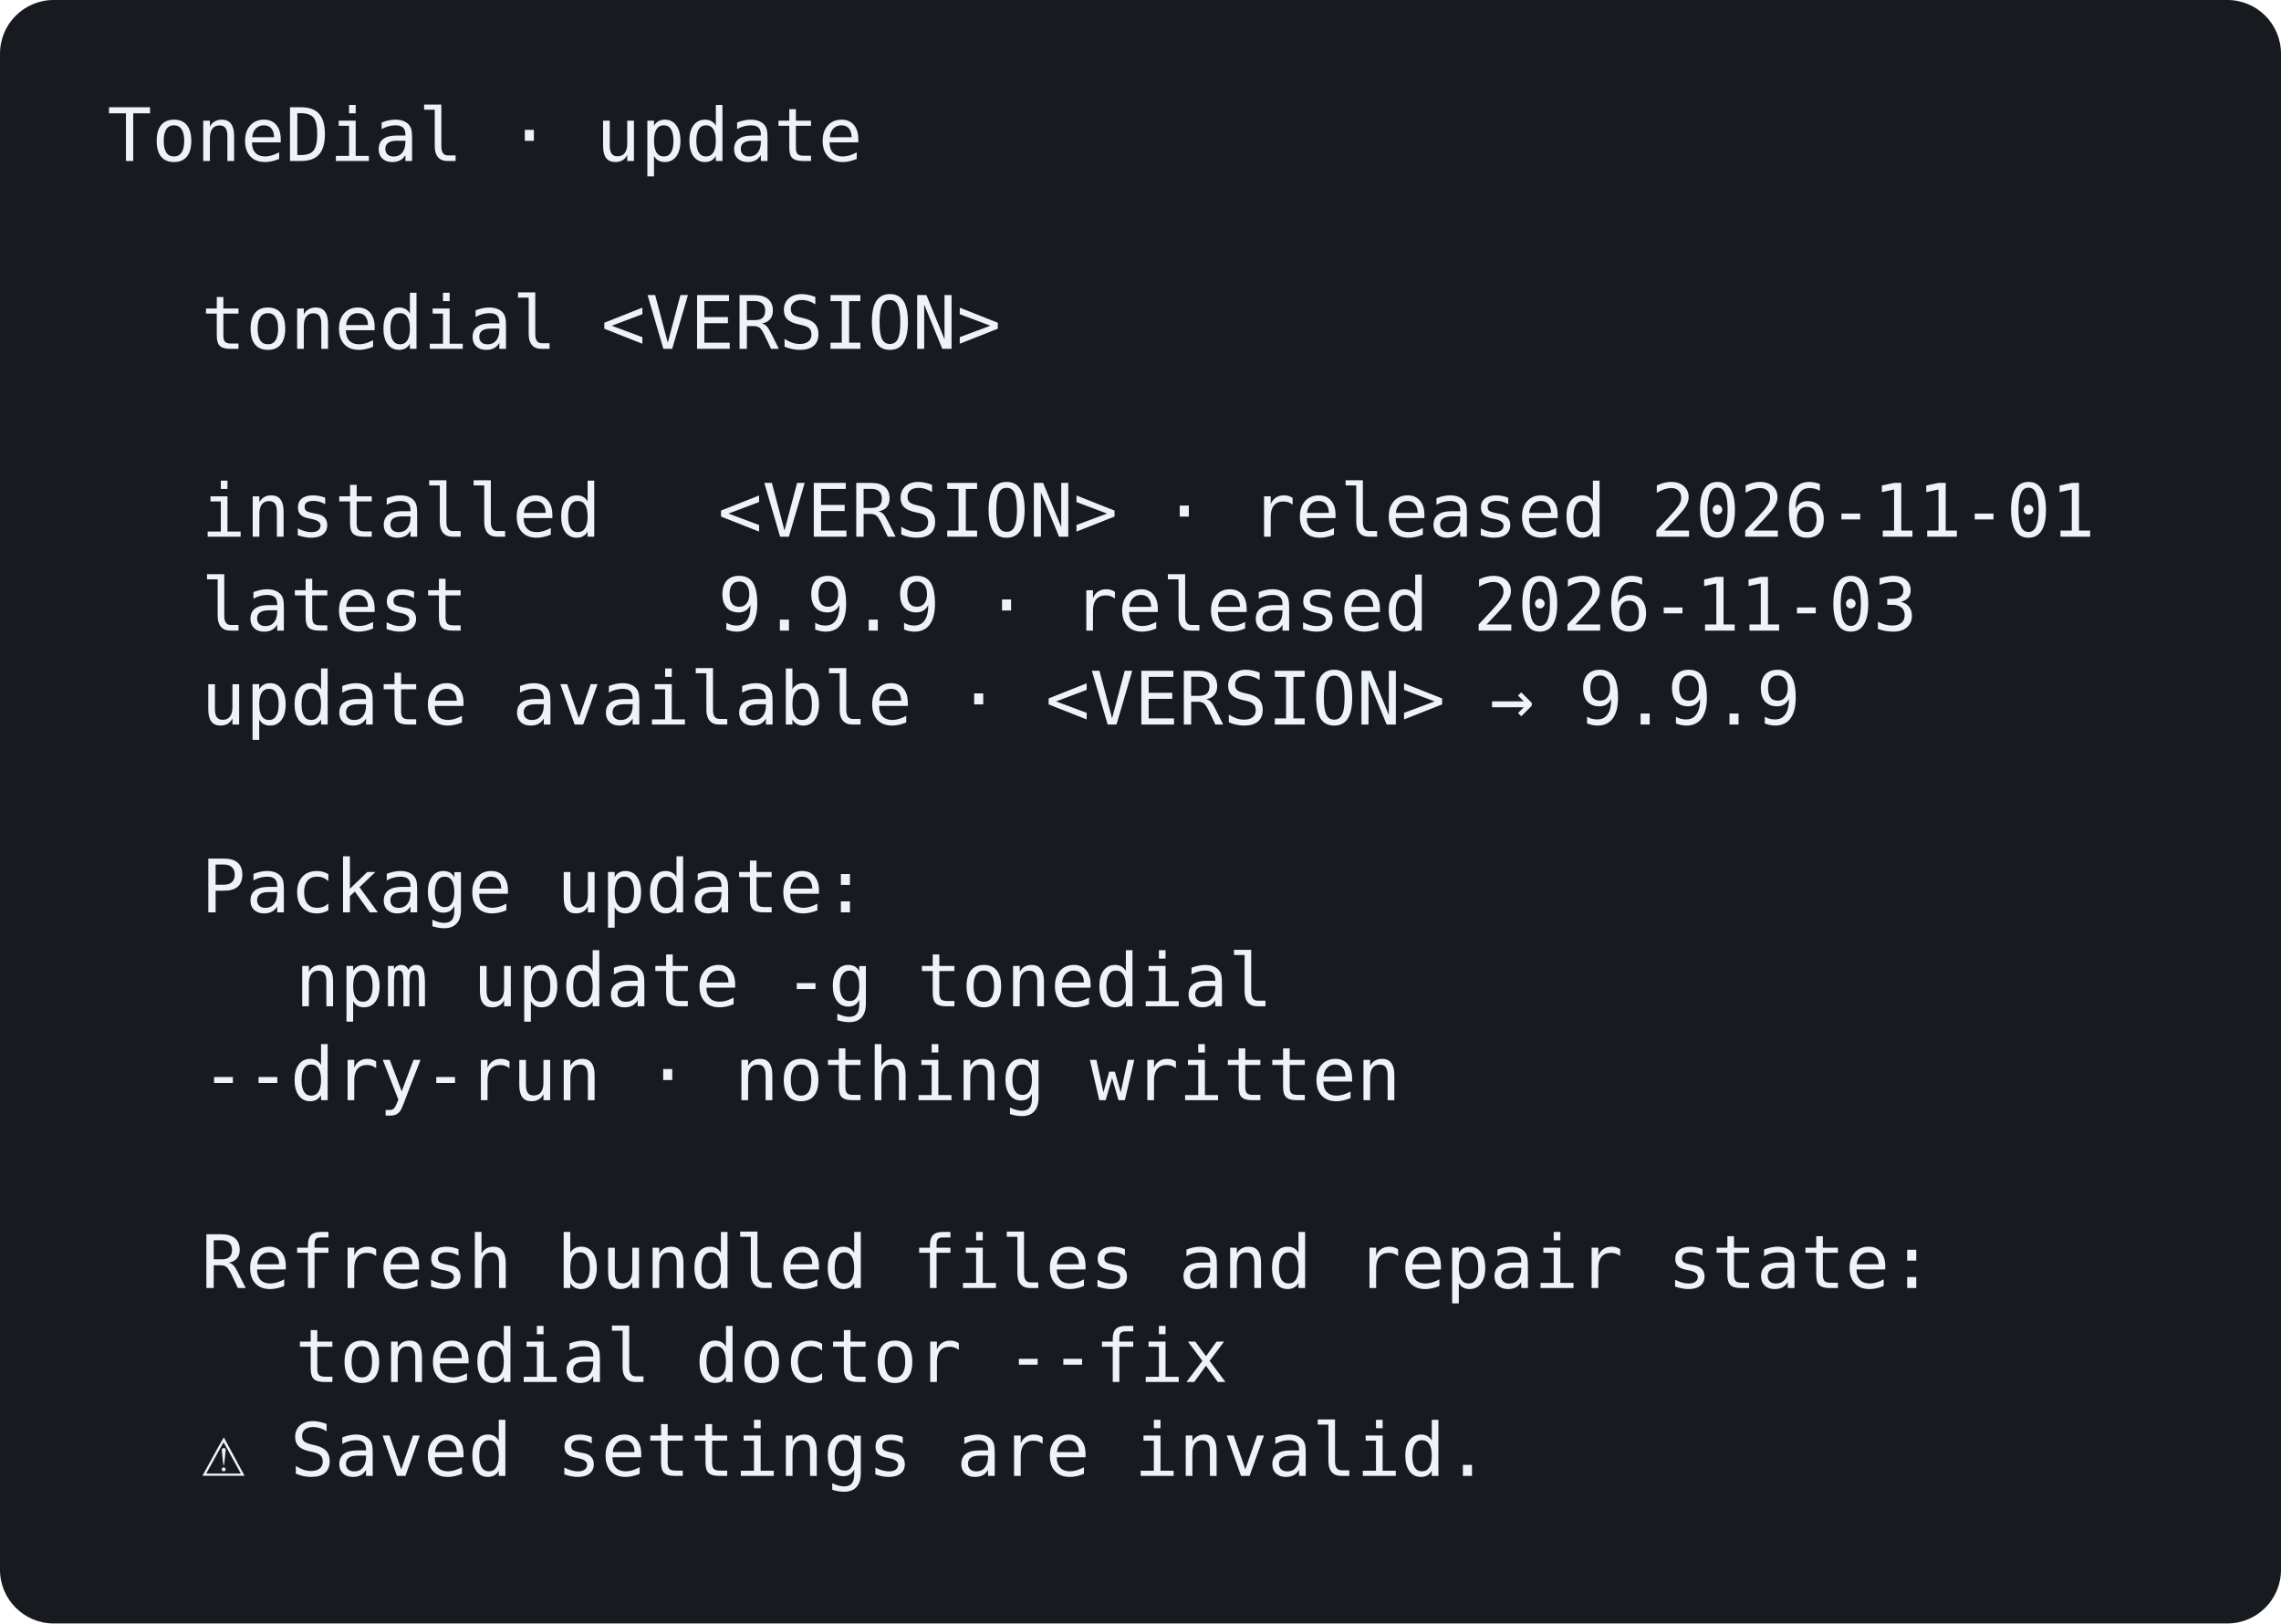
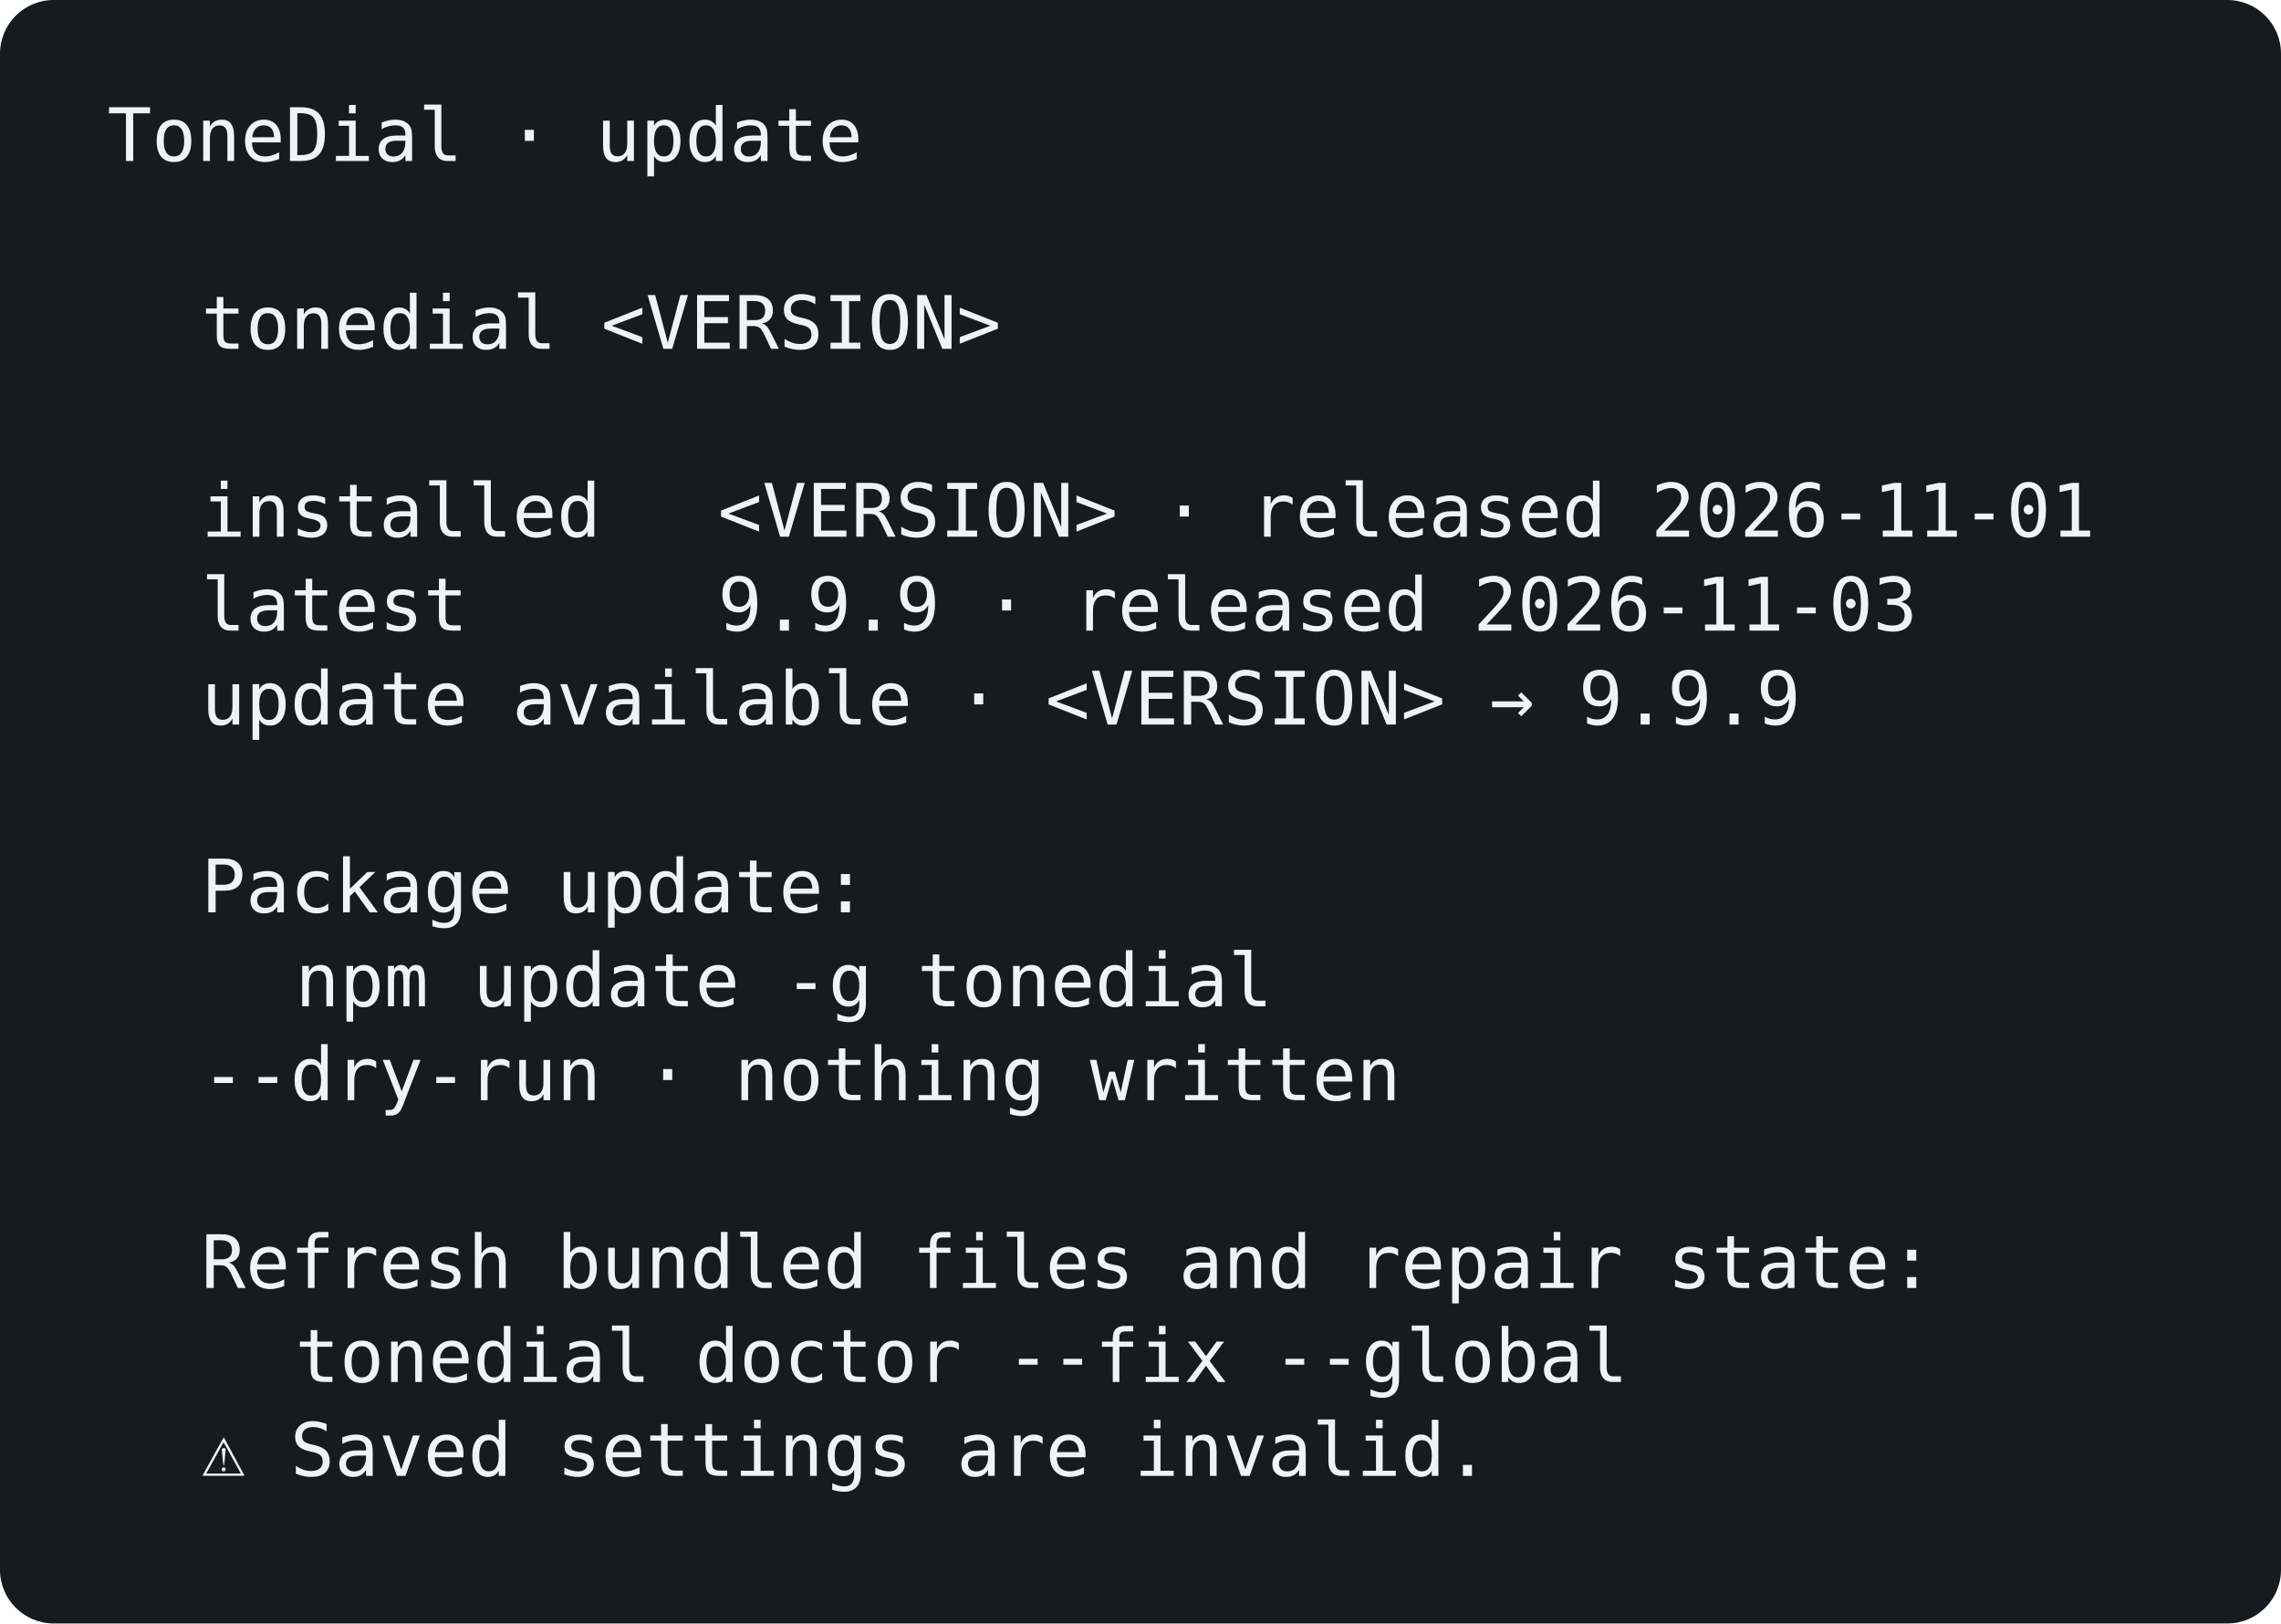
<svg xmlns="http://www.w3.org/2000/svg" width="680" height="484" viewBox="0 0 680 484" role="img" aria-labelledby="title description">
  <rect width="100%" height="100%" rx="16" fill="#171b20" />
  <g font-family="ui-monospace, SFMono-Regular, Menlo, Consolas, monospace, system-ui" font-size="22">
    <text x="32" y="48" fill="#edf3f6" font-weight="400" opacity="1">ToneDial · update</text>
    <text x="60" y="104" fill="#edf3f6" font-weight="400" opacity="1">tonedial &lt;VERSION&gt;</text>
    <text x="60" y="160" fill="#edf3f6" font-weight="400" opacity="1">installed</text>
    <text x="214" y="160" fill="#edf3f6" font-weight="400" opacity="1">&lt;VERSION&gt; · released 2026-11-01</text>
    <text x="60" y="188" fill="#edf3f6" font-weight="400" opacity="1">latest</text>
    <text x="214" y="188" fill="#edf3f6" font-weight="400" opacity="1">9.9.9 · released 2026-11-03</text>
    <text x="60" y="216" fill="#edf3f6" font-weight="400" opacity="1">update available · &lt;VERSION&gt; → 9.9.9</text>
    <text x="60" y="272" fill="#edf3f6" font-weight="400" opacity="1">Package update:</text>
    <text x="88" y="300" fill="#edf3f6" font-weight="400" opacity="1">npm update -g tonedial</text>
    <text x="60" y="328" fill="#edf3f6" font-weight="400" opacity="1">--dry-run · nothing written</text>
    <text x="60" y="384" fill="#edf3f6" font-weight="400" opacity="1">Refresh bundled files and repair state:</text>
-     <text x="88" y="412" fill="#edf3f6" font-weight="400" opacity="1">tonedial doctor --fix</text>
+     <text x="88" y="412" fill="#edf3f6" font-weight="400" opacity="1">tonedial doctor --fix --global</text>
    <text x="60" y="440" fill="#edf3f6" font-weight="400" opacity="1">⚠ Saved settings are invalid.</text>
  </g>
</svg>
